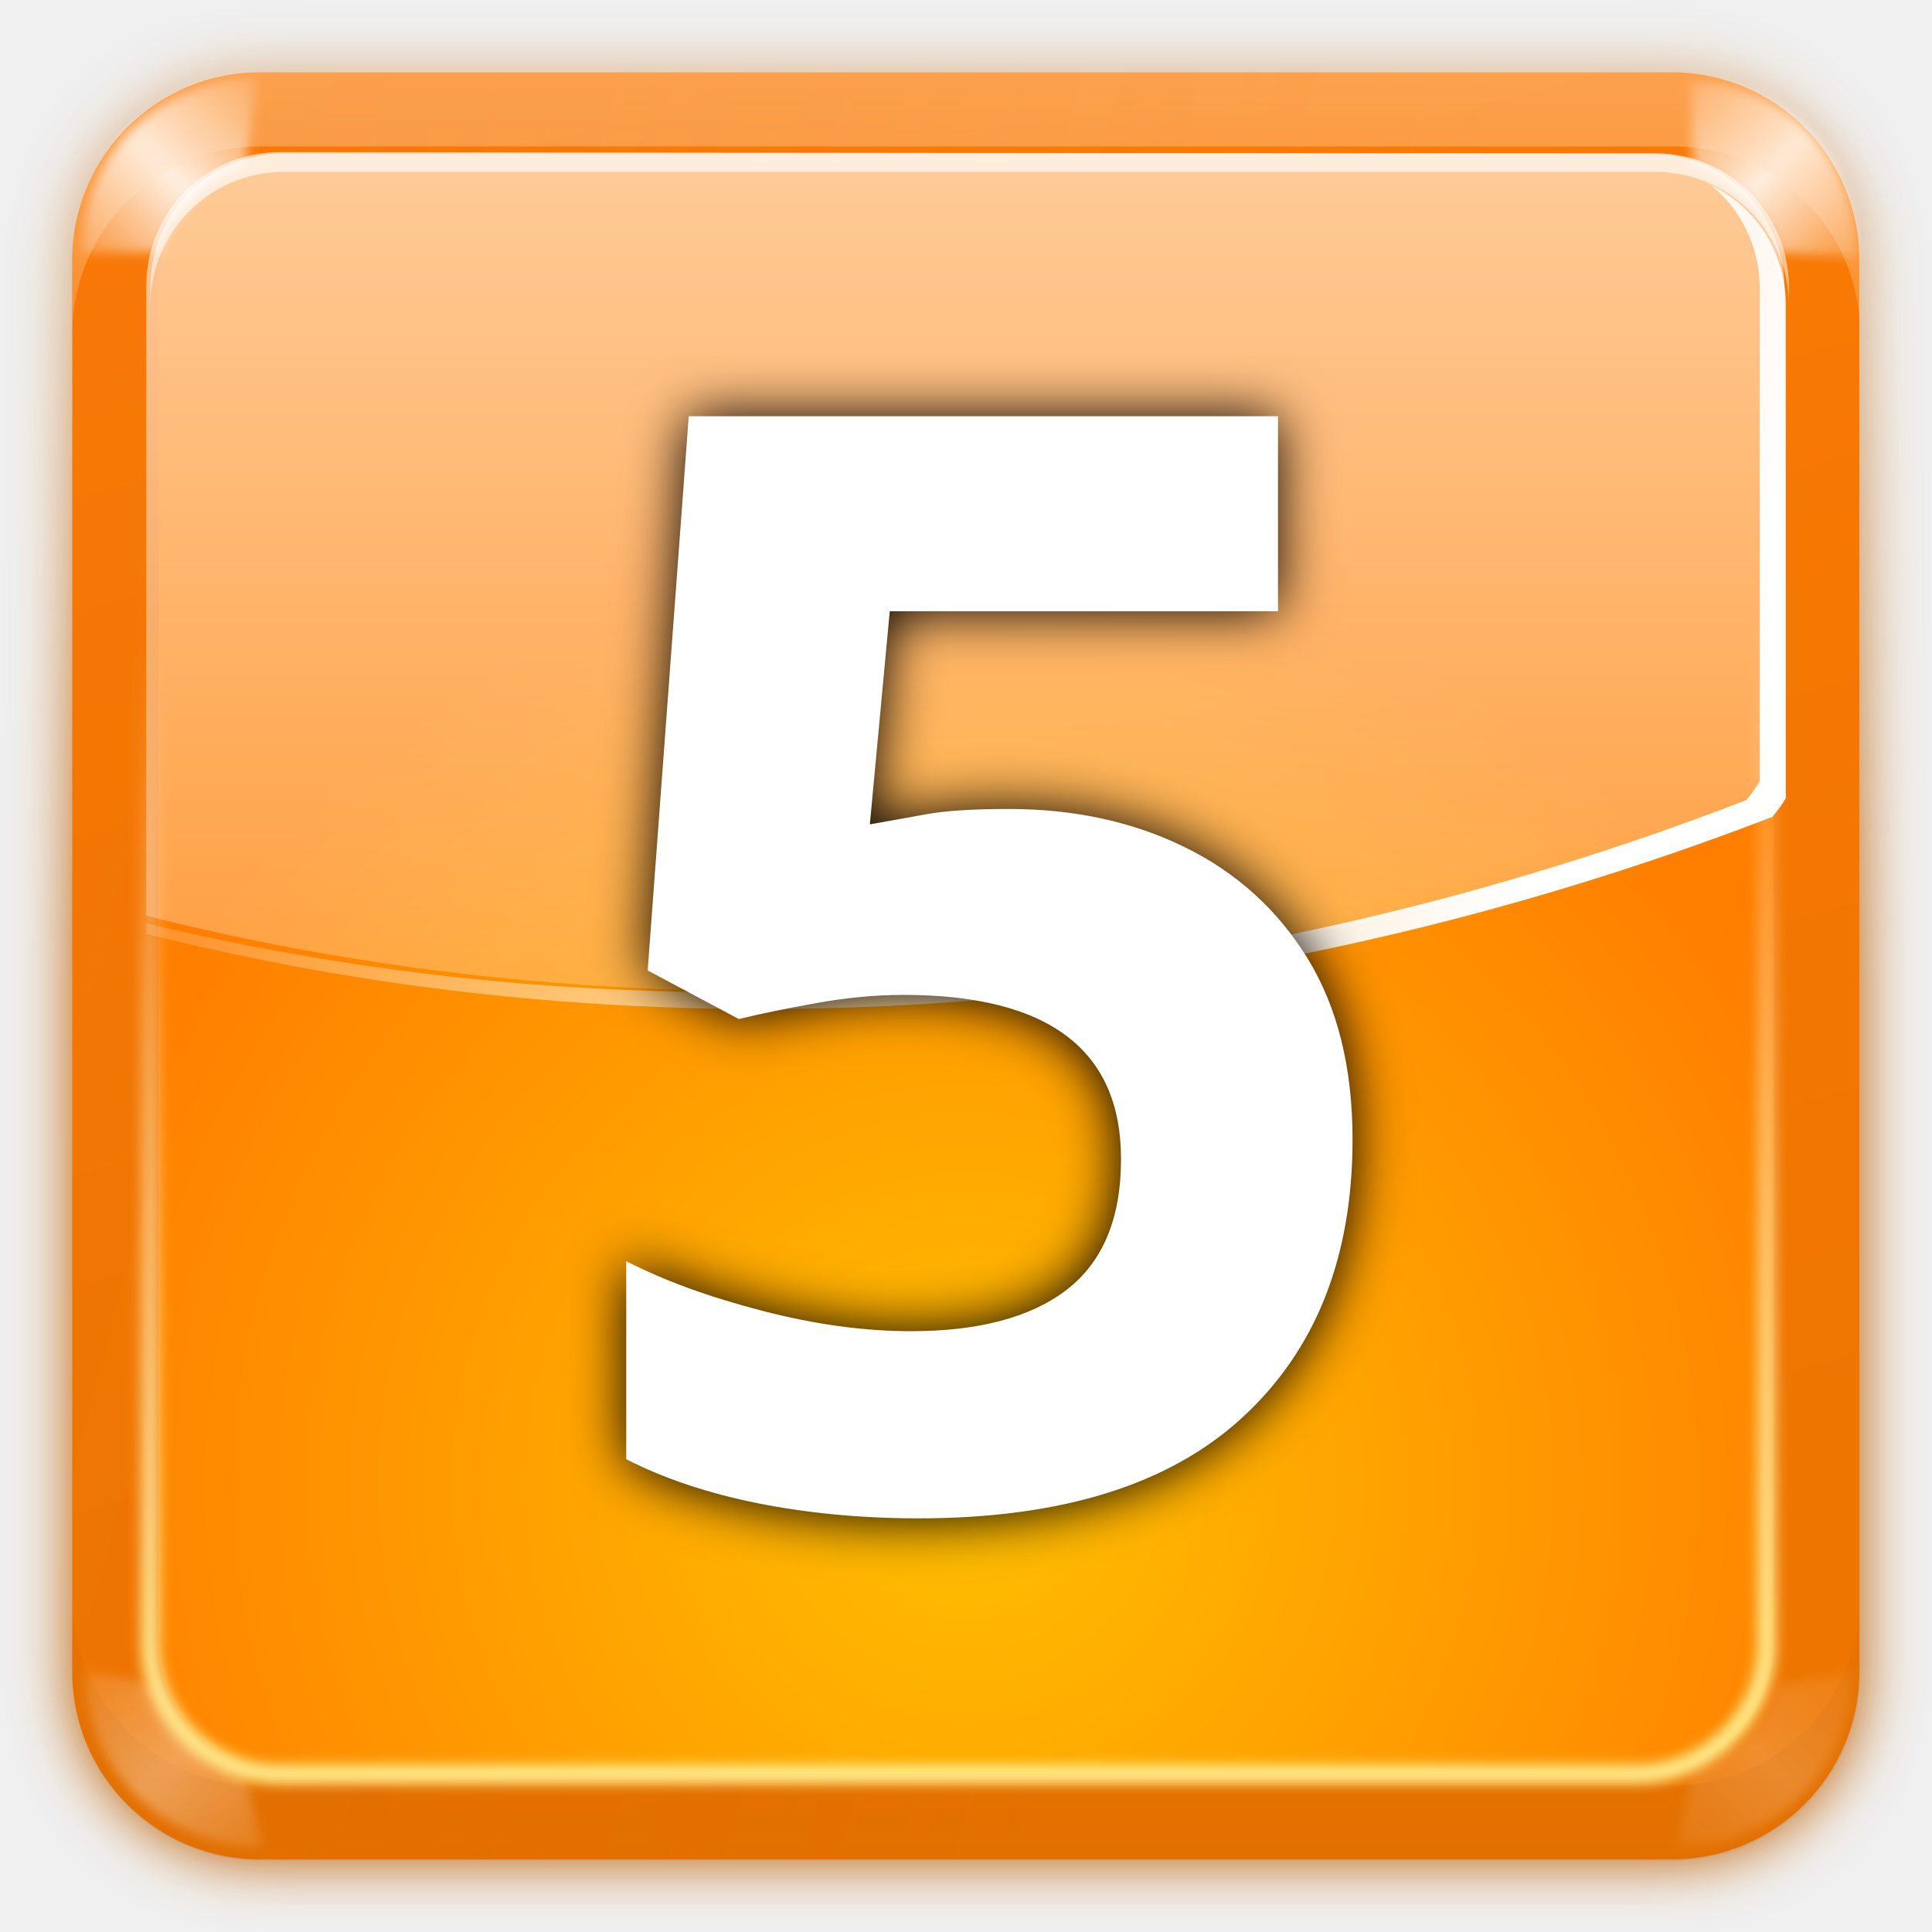
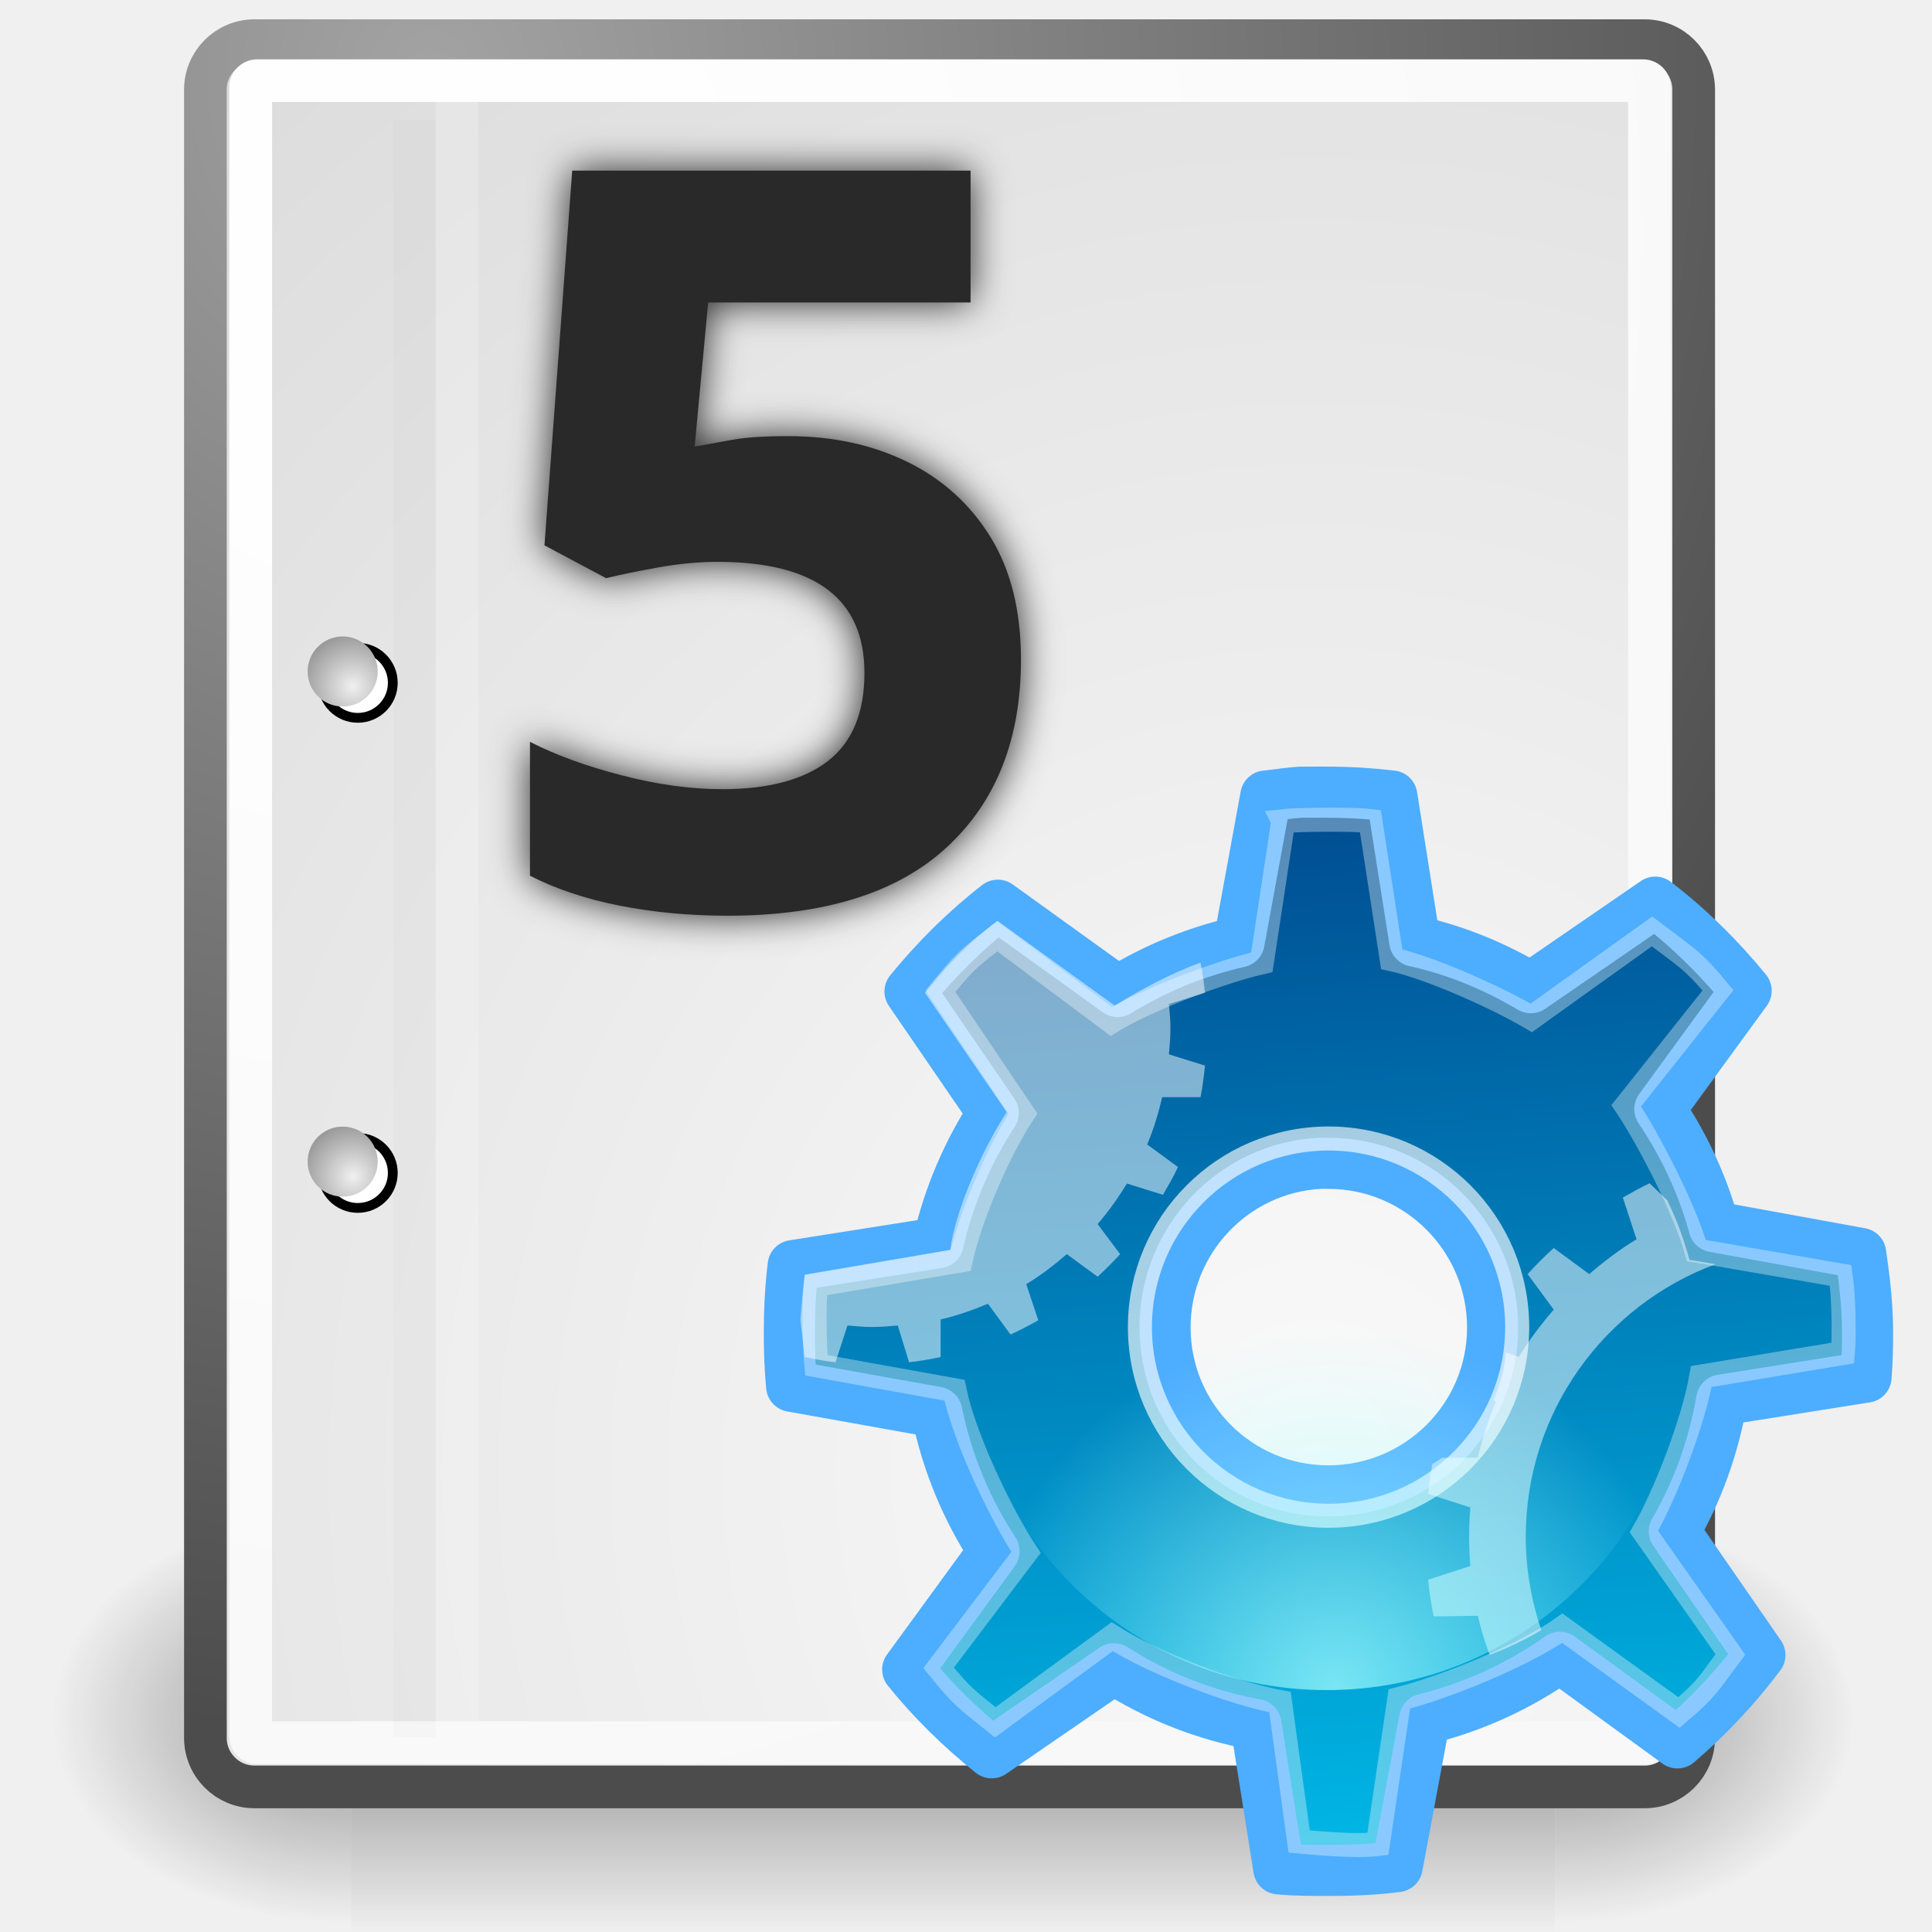
- <svg xmlns="http://www.w3.org/2000/svg" xmlns:xlink="http://www.w3.org/1999/xlink" width="100mm" height="100mm" version="1.1" viewBox="0 0 100 100" id="svg27">
-   <defs id="defs15">
-     <linearGradient id="a">
-       <stop stop-color="#fff" offset="0" id="stop1" />
-       <stop stop-color="#fff" stop-opacity="0" offset="1" id="stop2" />
-     </linearGradient>
-     <linearGradient id="linearGradient3289" x1="60.4" x2="60.4" y1="64.1" y2="-21" gradientTransform="translate(-.39 -3.51)" gradientUnits="userSpaceOnUse" xlink:href="#linearGradient6674" />
-     <linearGradient id="linearGradient6674">
-       <stop stop-color="#bf5e00" offset="0" id="stop3" />
-       <stop stop-color="#bf5e00" stop-opacity="0" offset="1" id="stop4" />
-     </linearGradient>
-     <filter id="filter3319" x="-0.04" y="-0.04" width="1.081" height="1.081">
-       <feGaussianBlur stdDeviation="1.618" id="feGaussianBlur4" />
-     </filter>
-     <linearGradient id="linearGradient6410" x1="39.7" x2="11.5" y1="114" y2="13" gradientTransform="matrix(.964 0 0 .964 -11.7 -11.7)" gradientUnits="userSpaceOnUse">
-       <stop stop-color="#ed7500" offset="0" id="stop5" />
-       <stop stop-color="#ff7b07" offset="1" id="stop6" />
-     </linearGradient>
-     <linearGradient id="linearGradient6680" x1="19.1" x2="80.1" y1="50.6" y2="66.9" gradientTransform="matrix(.964 0 0 .964 -11.7 -11.7)" gradientUnits="userSpaceOnUse" xlink:href="#linearGradient6674" />
-     <radialGradient id="radialGradient9692" cx="-64" cy="91.8" r="50.6" gradientTransform="matrix(.964 0 0 .964 11.7 -11.7)" gradientUnits="userSpaceOnUse">
-       <stop stop-color="#ffbf00" offset="0" id="stop7" />
-       <stop stop-color="#ff7e00" offset="1" id="stop8" />
-     </radialGradient>
-     <linearGradient id="linearGradient2816-2" x1="59.2" x2="59.2" y1="-31.7" y2="98.2" gradientTransform="matrix(.964 0 0 .964 -11.7 -11.7)" gradientUnits="userSpaceOnUse" xlink:href="#a" />
-     <linearGradient id="linearGradient6452" x1="21.5" x2="15.6" y1="21.7" y2="27.6" gradientTransform="translate(-.39 -3.51)" gradientUnits="userSpaceOnUse" spreadMethod="reflect" xlink:href="#a" />
-     <filter id="filter6458" x="-0.076" y="-0.073" width="1.152" height="1.145">
-       <feGaussianBlur stdDeviation=".284" id="feGaussianBlur8" />
-     </filter>
-     <linearGradient id="linearGradient6464" x1="21.5" x2="15.5" y1="21.7" y2="27.7" gradientUnits="userSpaceOnUse" spreadMethod="reflect" xlink:href="#a" />
-     <linearGradient id="linearGradient6637" x1="55.3" x2="55.3" y1="112" y2="74.9" gradientTransform="matrix(.964 0 0 .964 -11.7 -11.7)" gradientUnits="userSpaceOnUse">
-       <stop stop-color="#703700" offset="0" id="stop9" />
-       <stop stop-color="#bf5e00" stop-opacity="0" offset="1" id="stop10" />
-     </linearGradient>
-     <linearGradient id="linearGradient6470" x1="21.5" x2="14.4" y1="21.7" y2="28.9" gradientUnits="userSpaceOnUse" spreadMethod="reflect" xlink:href="#a" />
-     <linearGradient id="linearGradient6649" x1="62" x2="62" y1="15.9" y2="50.7" gradientTransform="matrix(.964 0 0 .964 -11.7 -11.7)" gradientUnits="userSpaceOnUse">
-       <stop stop-color="#ffdfbf" offset="0" id="stop11" />
-       <stop stop-color="#ffdfbf" stop-opacity="0" offset="1" id="stop12" />
-     </linearGradient>
-     <linearGradient id="linearGradient3231" x1="59.5" x2="59.5" y1="8.9" y2="47.2" gradientUnits="userSpaceOnUse" xlink:href="#a" />
-     <linearGradient id="linearGradient3233" x1="93.1" x2="31.6" y1="62.6" y2="23" gradientUnits="userSpaceOnUse" xlink:href="#a" />
-     <linearGradient id="linearGradient3243" x1="-61" x2="-59.4" y1="106" y2="45.6" gradientUnits="userSpaceOnUse">
-       <stop stop-color="#ffeb8b" offset="0" id="stop13" />
-       <stop stop-color="#fff" stop-opacity="0" offset="1" id="stop14" />
-     </linearGradient>
-     <filter id="filter3281" x="-0.015" y="-0.015" width="1.03" height="1.03">
-       <feGaussianBlur stdDeviation=".329" id="feGaussianBlur14" />
-     </filter>
-     <filter id="filter225" x="-0.092" y="-0.063" width="1.183" height="1.127" color-interpolation-filters="sRGB">
-       <feGaussianBlur stdDeviation="1.505" id="feGaussianBlur15" />
-     </filter>
-     <filter style="color-interpolation-filters:sRGB" id="filter1" x="-0.094" y="-0.062" width="1.188" height="1.125">
+ <svg xmlns="http://www.w3.org/2000/svg" xmlns:xlink="http://www.w3.org/1999/xlink" width="100mm" height="100mm" version="1.1" viewBox="0 0 100 100" id="svg36">
+   <defs id="defs22">
+     <filter id="filter1" x="-0.094" y="-0.062" width="1.188" height="1.125" color-interpolation-filters="sRGB">
      <feGaussianBlur stdDeviation="1.452" id="feGaussianBlur1" />
    </filter>
+     <linearGradient id="linearGradient3120">
+       <stop offset="0" id="stop1" />
+       <stop stop-opacity="0" offset="1" id="stop2" />
+     </linearGradient>
+     <linearGradient id="linearGradient6715" x1="303" x2="303" y1="367" y2="610" gradientTransform="matrix(2.77 0 0 1.97 -1892 -873)" gradientUnits="userSpaceOnUse">
+       <stop stop-opacity="0" offset="0" id="stop3" />
+       <stop offset=".5" id="stop4" />
+       <stop stop-opacity="0" offset="1" id="stop5" />
+     </linearGradient>
+     <radialGradient id="radialGradient6717" cx="606" cy="487" r="117" gradientTransform="matrix(2.77 0 0 1.97 -1892 -873)" gradientUnits="userSpaceOnUse" xlink:href="#linearGradient3120" />
+     <radialGradient id="radialGradient6719" cx="606" cy="487" r="117" gradientTransform="matrix(-2.77 0 0 1.97 113 -873)" gradientUnits="userSpaceOnUse" xlink:href="#linearGradient3120" />
+     <radialGradient id="radialGradient15658" cx="34" cy="35.7" r="86.7" gradientTransform="matrix(8.02 0 0 8.69 -14.2 -23.1)" gradientUnits="userSpaceOnUse">
+       <stop stop-color="#fafafa" offset="0" id="stop6" />
+       <stop stop-color="#bbb" offset="1" id="stop7" />
+     </radialGradient>
+     <radialGradient id="radialGradient15656" cx="8.82" cy="3.76" r="37.8" gradientTransform="matrix(8.08 0 0 8.62 13.8 -17.7)" gradientUnits="userSpaceOnUse">
+       <stop stop-color="#a3a3a3" offset="0" id="stop8" />
+       <stop stop-color="#4c4c4c" offset="1" id="stop9" />
+     </radialGradient>
+     <radialGradient id="radialGradient15668" cx="8.14" cy="7.27" r="38.2" gradientTransform="matrix(8.08 0 0 8.62 13.8 -17.7)" gradientUnits="userSpaceOnUse">
+       <stop stop-color="#fff" offset="0" id="stop10" />
+       <stop stop-color="#f8f8f8" offset="1" id="stop11" />
+     </radialGradient>
+     <radialGradient id="radialGradient2283" cx="20.9" cy="115" r="5.26" gradientTransform="matrix(.23 0 0 .23 4.61 3.98)" gradientUnits="userSpaceOnUse">
+       <stop stop-color="#F0F0F0" offset="0" id="stop12" />
+       <stop stop-color="#9a9a9a" offset="1" id="stop13" />
+     </radialGradient>
+     <radialGradient id="radialGradient2285" cx="20.9" cy="64.6" r="5.26" gradientTransform="matrix(.23 0 0 .23 4.61 3.98)" gradientUnits="userSpaceOnUse">
+       <stop stop-color="#F0F0F0" offset="0" id="stop14" />
+       <stop stop-color="#9a9a9a" offset="1" id="stop15" />
+     </radialGradient>
+     <linearGradient id="linearGradient3773" x1="381" x2="400" y1="12.2" y2="296" gradientTransform="matrix(.944 0 0 .944 463 149)" gradientUnits="userSpaceOnUse">
+       <stop stop-color="#004c91" offset="0" id="stop16" />
+       <stop stop-color="#00d7ff" offset="1" id="stop17" />
+     </linearGradient>
+     <linearGradient id="linearGradient3" x1="720" x2="941" y1="264" y2="264" gradientTransform="matrix(3.27 0 0 3.27 764 -250)" gradientUnits="userSpaceOnUse">
+       <stop stop-color="#4dadff" offset="0" id="stop18" />
+       <stop stop-color="#0000c0" offset=".263" id="stop19" />
+       <stop stop-color="#4dadff" offset="1" id="stop20" />
+     </linearGradient>
+     <radialGradient id="radialGradient3970-8-9" cx="393" cy="808" r="16.2" gradientTransform="matrix(4.34 0 0 4.34 -876 -3175)" gradientUnits="userSpaceOnUse">
+       <stop stop-color="#a8ffff" stop-opacity=".718" offset="0" id="stop21" />
+       <stop stop-color="#a8ffff" stop-opacity="0" offset="1" id="stop22" />
+     </radialGradient>
+     <linearGradient id="linearGradient6715-7" y2="609.51" gradientUnits="userSpaceOnUse" x2="302.86" gradientTransform="matrix(2.7744,0,0,1.9697,-1892.2,-872.89)" y1="366.65" x1="302.86">
+       <stop id="stop5050" style="stop-color:black;stop-opacity:0" offset="0" />
+       <stop id="stop5056" style="stop-color:black" offset=".5" />
+       <stop id="stop5052" style="stop-color:black;stop-opacity:0" offset="1" />
+     </linearGradient>
+     <radialGradient id="radialGradient6717-4" xlink:href="#linearGradient3120" gradientUnits="userSpaceOnUse" cy="486.65" cx="605.71" gradientTransform="matrix(2.7744,0,0,1.9697,-1891.6,-872.89)" r="117.14" />
+     <radialGradient id="radialGradient6719-4" xlink:href="#linearGradient3120" gradientUnits="userSpaceOnUse" cy="486.65" cx="605.71" gradientTransform="matrix(-2.7744,0,0,1.9697,112.76,-872.89)" r="117.14" />
+     <radialGradient id="radialGradient15658-7" gradientUnits="userSpaceOnUse" cy="35.737" cx="33.967" gradientTransform="matrix(8.018478,0,0,8.691437,-14.19716,-23.12076)" r="86.708">
+       <stop id="stop260" style="stop-color:#fafafa" offset="0" />
+       <stop id="stop261" style="stop-color:#bbbbbb" offset="1" />
+     </radialGradient>
+     <radialGradient id="radialGradient15656-8" gradientUnits="userSpaceOnUse" cy="3.756" cx="8.824" gradientTransform="matrix(8.083428,0,0,8.622146,13.79977,-17.72398)" r="37.752">
+       <stop id="stop270" style="stop-color:#a3a3a3" offset="0" />
+       <stop id="stop271" style="stop-color:#4c4c4c" offset="1" />
+     </radialGradient>
+     <radialGradient id="radialGradient15668-6" gradientUnits="userSpaceOnUse" cy="7.268" cx="8.144" gradientTransform="matrix(8.083428,0,0,8.622146,13.79977,-17.72398)" r="38.159">
+       <stop id="stop15664" style="stop-color:#ffffff" offset="0" />
+       <stop id="stop15666" style="stop-color:#f8f8f8" offset="1" />
+     </radialGradient>
+     <radialGradient id="radialGradient2283-8" gradientUnits="userSpaceOnUse" cx="20.892" cy="114.57" r="5.256" gradientTransform="matrix(0.2297,0,0,0.2297,4.6135,3.9798)">
+       <stop id="stop15566" style="stop-color:#F0F0F0" offset="0" />
+       <stop id="stop15568" style="stop-color:#9a9a9a" offset="1" />
+     </radialGradient>
+     <radialGradient id="radialGradient2285-8" gradientUnits="userSpaceOnUse" cx="20.892" cy="64.568" r="5.257" gradientTransform="matrix(0.2297,0,0,0.2297,4.6135,3.9798)">
+       <stop id="stop15573" style="stop-color:#F0F0F0" offset="0" />
+       <stop id="stop15575" style="stop-color:#9a9a9a" offset="1" />
+     </radialGradient>
+     <linearGradient id="linearGradient3773-4" y2="296.077" gradientUnits="userSpaceOnUse" x2="399.815" gradientTransform="matrix(0.9435935,0,0,0.9435935,462.7199,149.2096)" y1="12.23" x1="380.808">
+       <stop id="stop53300" style="stop-color:#004c91;stop-opacity:1;" offset="0" />
+       <stop id="stop53302" style="stop-color:#00d7ff;stop-opacity:1;" offset="1" />
+     </linearGradient>
+     <linearGradient xlink:href="#linearGradient14853" id="linearGradient3-3" x1="720.005" y1="264.056" x2="940.927" y2="264.056" gradientUnits="userSpaceOnUse" />
+     <linearGradient id="linearGradient14853" x1="50.01" x2="63.5" y1="99.98" gradientTransform="matrix(3.26869,0,0,3.268851,763.5106,-250.1769)" gradientUnits="userSpaceOnUse">
+       <stop stop-color="#37a3ff" offset="0" id="stop7-1" style="stop-color:#4dadff;stop-opacity:1" />
+       <stop stop-color="#000091" offset=".263" id="stop9-4" style="stop-color:#0000c0;stop-opacity:1" />
+       <stop stop-color="#37a3ff" offset="1" id="stop11-9" style="stop-color:#4dadff;stop-opacity:1" />
+     </linearGradient>
+     <radialGradient id="radialGradient3970-8" cx="393.3" cy="808.2" r="16.25" gradientTransform="matrix(4.340868,0,0,4.341082,-875.5931,-3174.519)" gradientUnits="userSpaceOnUse">
+       <stop stop-color="#a8ffff" stop-opacity=".718" offset="0" id="stop23" />
+       <stop stop-color="#a8ffff" stop-opacity="0" offset="1" id="stop25" />
+     </radialGradient>
  </defs>
-   <rect transform="matrix(.964 0 0 .964 -11.3 -8.29)" x="15.6" y="12.5" width="96" height="96" rx="10.1" fill="url(#linearGradient3289)" filter="url(#filter3319)" id="rect15" />
-   <g stroke-width=".964" id="g18">
-     <rect x="3.74" y="3.74" width="92.5" height="92.5" rx="9.71" fill="url(#linearGradient6410)" id="rect16" />
-     <rect x="3.74" y="3.74" width="92.5" height="92.5" rx="9.71" fill="url(#linearGradient6680)" opacity=".083" id="rect17" />
-     <rect transform="scale(-1,1)" x="-91.8" y="8.19" width="83.6" height="83.6" rx="6.75" fill="url(#radialGradient9692)" id="rect18" />
-     <path d="m14.5 7.87c-3.85 0-6.93 3.08-6.93 6.93v32.6c27.9 7.04 57.4 4.22 84.1-6.05 0.272-0.321 0.506-0.648 0.693-0.964v-25.5c0-3.85-3.08-6.93-6.93-6.93z" fill="url(#linearGradient2816-2)" id="path18" />
+   <g id="g4" transform="matrix(0.2645833,0,0,0.2645833,-0.1980492,0.1675148)">
+     <g id="g6707" transform="matrix(0.1757739,0,0,0.1742128,343.5451,320.446)">
+       <rect id="rect6709" style="color:#000000;opacity:0.402;fill:url(#linearGradient6715-7)" height="478.36" width="1339.6" y="-150.7" x="-1559.3" />
+       <path id="path6711" style="color:#000000;opacity:0.402;fill:url(#radialGradient6717-4)" d="m -219.62,-150.68 v 478.33 c 142.88,0.9 345.4,-107.17 345.4,-239.2 0,-132.02 -159.44,-239.13 -345.4,-239.13 z" />
+       <path id="path6713" style="color:#000000;opacity:0.402;fill:url(#radialGradient6719-4)" d="m -1559.3,-150.68 v 478.33 c -142.8,0.9 -345.4,-107.17 -345.4,-239.2 0,-132.02 159.5,-239.13 345.4,-239.13 z" />
+     </g>
+     <rect id="rect15391" style="color:#000000;display:block;fill:url(#radialGradient15658-7);stroke:url(#radialGradient15656-8);stroke-width:8.348;stroke-linecap:round;stroke-linejoin:round" ry="9.592" height="341.613" width="291.148" y="7.321" x="40.932" />
+     <rect id="rect15660" style="color:#000000;display:block;fill:none;stroke:url(#radialGradient15668-6);stroke-width:8.348;stroke-linecap:round;stroke-linejoin:round" rx="1.244" ry="1.244" height="325.134" width="273.625" y="15.147" x="49.802" />
+     <g id="g2270" transform="matrix(8.348321,0,0,8.348321,-8.800392,-23.4379)">
+       <g id="g1440" style="fill:#ffffff;stroke:#000000" transform="matrix(0.2297,0,0,0.2297,4.9671,4.245)">
+         <path id="path1448" d="m 23.428,113.07 c 0,1.97 -1.6,3.57 -3.573,3.57 -1.974,0 -3.573,-1.6 -3.573,-3.57 0,-1.97 1.6,-3.57 3.573,-3.57 1.973,0 3.573,1.6 3.573,3.57 z" />
+         <path id="path1456" d="m 23.428,63.07 c 0,1.973 -1.6,3.573 -3.573,3.573 -1.974,0 -3.573,-1.6 -3.573,-3.573 0,-1.974 1.6,-3.573 3.573,-3.573 1.973,0 3.573,1.6 3.573,3.573 z" />
+       </g>
+       <path id="path15570" style="fill:url(#radialGradient2283-8)" d="m 9.995,29.952 c 0,0.454 -0.367,0.821 -0.821,0.821 -0.454,0 -0.821,-0.368 -0.821,-0.821 0,-0.453 0.367,-0.82 0.821,-0.82 0.453,0 0.821,0.367 0.821,0.82 z" />
+       <path id="path15577" style="fill:url(#radialGradient2285-8)" d="m 9.995,18.467 c 0,0.453 -0.367,0.821 -0.821,0.821 -0.454,0 -0.821,-0.368 -0.821,-0.821 0,-0.453 0.367,-0.821 0.821,-0.821 0.453,0 0.821,0.368 0.821,0.821 z" />
+     </g>
+     <path id="path15672" style="fill:none;stroke:#000000;stroke-width:8.253;stroke-opacity:0.018" d="M 81.859,22.747 V 339.207" />
+     <path id="path15674" style="fill:none;stroke:#ffffff;stroke-width:8.348;stroke-opacity:0.205" d="M 90.157,18.792 V 336.178" />
+     <g id="g3" transform="translate(-569.8359,-4.261593)">
+       <path id="path3243" style="color:#000000;fill:url(#linearGradient3773-4);stroke:url(#linearGradient3-3);stroke-width:10;stroke-linecap:round;stroke-linejoin:round;stroke-dasharray:none" d="m 824.942,158.605 c -2.229,0.152 -4.392,0.497 -6.573,0.747 h -0.15 l -5.229,28.532 c -8.52,1.941 -16.537,5.234 -23.75,9.71 L 765.786,180.713 c -6.341,4.922 -12.109,10.663 -17.179,16.88 l 16.282,23.753 c -4.944,7.551 -8.661,16.18 -10.755,25.245 v 0.146 l -28.382,4.481 c -0.519,4.241 -0.747,8.619 -0.747,12.996 0,3.583 0.099,7.119 0.448,10.608 l 28.382,5.078 c 2.019,9.855 5.853,19.062 11.203,27.187 l -16.88,23.153 c 4.834,6.004 10.415,11.468 16.432,16.283 l 23.902,-16.429 c 8.351,5.327 17.675,9.065 27.784,10.904 l 4.481,28.231 c 3.183,0.292 6.451,0.301 9.71,0.301 4.603,0 9,-0.174 13.443,-0.748 l 5.379,-28.833 c 9.597,-2.384 18.61,-6.531 26.439,-12.098 l 23.007,16.73 c 5.962,-5.073 11.421,-10.909 16.133,-17.176 l -16.73,-24.201 c 4.528,-7.824 7.669,-16.457 9.258,-25.692 l 28.235,-4.481 c 0.244,-2.948 0.296,-5.802 0.296,-8.816 0,-5.229 -0.607,-10.358 -1.345,-15.385 l -28.677,-5.229 c -2.248,-8.299 -5.939,-16.043 -10.608,-23.002 l 16.88,-23.155 c -5.233,-6.398 -11.2,-12.31 -17.778,-17.328 l -24.347,16.73 c -6.997,-4.139 -14.529,-7.314 -22.706,-9.112 l -4.481,-28.382 c -4.081,-0.48 -8.191,-0.747 -12.399,-0.747 -1.138,0 -2.309,-0.036 -3.437,0 -0.55,0.017 -1.091,-0.032 -1.641,0 -0.15,0.009 -0.301,-0.01 -0.447,0 z m 3.884,72.599 c 0.545,-0.028 1.086,0 1.641,0 17.684,0 32.115,14.435 32.115,32.119 0,17.679 -14.43,31.964 -32.115,31.964 -17.684,0 -31.969,-14.285 -31.969,-31.964 0,-17.129 13.41,-31.259 30.328,-32.119 z" />
+       <circle id="path3283" style="color:#000000;opacity:0.648;fill:none;stroke:#ffffff;stroke-width:4.702" cx="830.486" cy="263.252" r="36.901" />
+       <path id="path3285" style="color:#000000;opacity:0.347;fill:none;stroke:#ffffff;stroke-width:4.702" d="m 821.631,164.253 -4.199,27.624 c -7.989,1.819 -22.682,7.383 -29.439,11.579 l -22.334,-16.67 c -5.943,4.614 -6.35,4.927 -11.102,10.754 l 16.147,23.948 c -4.631,7.081 -10.2,19.701 -12.198,28.72 l -28.296,4.768 c -0.487,3.973 -0.253,12.479 0.075,15.747 l 27.028,4.871 c 1.892,9.239 8.971,24.107 13.988,31.724 l -17.092,22.584 c 4.531,5.624 5.438,6.141 11.078,10.655 l 22.852,-16.744 c 7.833,4.994 23.374,11.068 32.848,12.794 l 3.747,27.276 c 2.986,0.273 11.233,1.034 15.399,0.498 l 4.199,-28.395 c 8.995,-2.238 24.54,-8.619 31.875,-13.838 l 22.833,16.495 c 5.591,-4.758 5.642,-5.473 10.058,-11.351 l -16.918,-24.046 c 4.246,-7.335 9.738,-21.681 11.228,-30.337 l 27.699,-4.594 c 0.23,-2.765 0.245,-10.462 -0.447,-15.178 l -28.221,-4.867 c -2.106,-7.782 -9.338,-21.798 -13.716,-28.325 l 17.938,-22.58 c -4.904,-5.998 -6.729,-6.821 -12.893,-11.525 l -23.623,16.919 c -6.559,-3.88 -19.64,-9.794 -27.304,-11.479 l -4.171,-27.028 c -3.827,-0.45 -14.858,-0.25 -17.04,0 z" />
+       <path id="path3767" style="color:#000000;opacity:0.5;fill:#ffffff;stroke-width:4.702" d="m 765.711,183.759 c -6.34,4.922 -9.11,7.875 -14.179,14.092 l 15.998,23.344 c -4.944,7.518 -10.149,19.593 -11.038,26.938 l -28.506,4.909 c -0.324,2.647 -0.817,8.713 -0.817,8.713 l 0.831,7.345 c 2.011,0.418 3.951,0.804 6.025,1.03 l 2.351,-7.199 c 1.617,0.132 3.195,0.292 4.849,0.292 1.651,0 3.378,-0.16 4.996,-0.292 l 2.204,7.199 c 2.075,-0.226 4.16,-0.611 6.171,-1.03 v -7.345 c 3.224,-0.752 6.263,-1.824 9.257,-3.084 l 4.41,6.023 c 1.89,-0.856 3.644,-1.768 5.435,-2.793 l -2.351,-7.053 c 2.807,-1.702 5.464,-3.738 7.932,-5.877 l 6.028,4.41 c 1.528,-1.396 3.014,-2.878 4.406,-4.41 l -4.406,-5.877 c 2.135,-2.473 4.025,-5.125 5.727,-7.932 l 7.053,2.201 c 1.025,-1.791 2.088,-3.545 2.939,-5.435 l -6.023,-4.406 c 1.265,-2.995 2.186,-6.033 2.939,-9.258 h 7.495 c 0.414,-2.012 0.654,-4.095 0.879,-6.174 l -7.053,-2.201 c 0.136,-1.617 0.296,-3.348 0.296,-4.998 0,-1.65 -0.16,-3.23 -0.296,-4.849 l 7.053,-2.204 c -0.212,-1.974 -0.494,-3.959 -0.879,-5.877 -5.398,1.877 -12.004,5.422 -16.781,8.386 z" />
+       <path id="path3770" style="color:#000000;opacity:0.5;fill:#ffffff;stroke-width:4.702" d="m 893.294,235.109 c -1.806,0.851 -3.512,1.815 -5.238,2.798 l 2.68,8.158 c -3.277,1.984 -6.371,4.326 -9.254,6.818 l -6.94,-5.111 c -1.787,1.627 -3.489,3.324 -5.111,5.111 l 5.111,6.94 c -2.492,2.882 -4.829,5.976 -6.818,9.254 l -2.558,-0.851 c -0.221,3.291 -1.11,6.399 -2.436,9.254 l 0.489,0.362 c -1.472,3.494 -2.657,7.199 -3.531,10.96 h -6.94 c -0.639,0.4 -1.27,0.87 -1.947,1.218 -0.367,1.951 -0.635,3.842 -0.851,5.84 l 8.275,2.68 c -0.155,1.885 -0.24,3.795 -0.24,5.722 0,1.928 0.085,3.837 0.24,5.722 l -8.275,2.68 c 0.263,2.417 0.611,4.834 1.096,7.18 l 8.642,-0.122 c 0.602,2.586 1.425,5.21 2.313,7.674 3.503,-1.354 6.931,-2.962 10.105,-4.871 -1.933,-5.718 -3.042,-11.891 -3.042,-18.262 0,-24.441 15.479,-45.313 37.132,-53.325 l -5.111,-0.851 c -1.049,-3.87 -2.407,-7.66 -4.142,-11.205 -0.047,-0.103 -0.066,-0.259 -0.118,-0.362 l -0.244,-0.244 z" />
+       <ellipse cx="830.138" cy="263.714" fill="url(#radialGradient3970-8)" stroke-width="4.341" id="ellipse39" style="fill:url(#radialGradient3970-8)" rx="70.541" ry="70.545" />
+     </g>
  </g>
-   <path transform="matrix(.964 0 0 .964 -11.3 -8.29)" d="m25.5 12.8c-4.69 0-9.4 3.57-9.4 9.4l4.27-0.059c0.452-2.13 2.85-4.27 4.53-4.6z" fill="url(#linearGradient6452)" filter="url(#filter6458)" opacity=".888" id="path19" />
-   <path transform="matrix(-.964 0 0 .964 112 -11.7)" d="m25.4 16.5c-4.69 0-8.97 3.66-8.97 9.48l4.35-0.315c0.452-2.13 2.85-4.27 4.53-4.6z" fill="url(#linearGradient6464)" filter="url(#filter6458)" opacity=".869" id="path20" />
-   <path d="m3.74 82.7v3.88c0 5.38 4.34 9.72 9.72 9.72h73.1c5.38 0 9.72-4.34 9.72-9.72v-3.88c0 5.38-4.34 9.72-9.72 9.72h-73.1c-5.38 0-9.72-4.34-9.72-9.72z" fill="url(#linearGradient6637)" opacity=".083" stroke-width=".964" id="path21" />
-   <path transform="matrix(.964 0 0 -.964 -11.7 112)" d="m26.2 17c-4.69 0-9.48 3.66-9.48 9.48l4.01-0.825c0.452-2.13 2.85-4.27 4.53-4.6z" fill="url(#linearGradient6470)" filter="url(#filter6458)" opacity=".326" id="path22" />
-   <path transform="matrix(-.964 0 0 -.964 112 112)" d="m26.2 17c-4.69 0-9.48 3.66-9.48 9.48l4.01-0.825c0.452-2.13 2.85-4.27 4.53-4.6z" fill="url(#linearGradient6470)" filter="url(#filter6458)" opacity=".176" id="path23" />
-   <path d="m3.74 17.3v-3.88c0-5.38 4.34-9.72 9.72-9.72h73.1c5.38 0 9.72 4.34 9.72 9.72v3.88c0-5.38-4.34-9.72-9.72-9.72h-73.1c-5.38 0-9.72 4.34-9.72 9.72z" fill="url(#linearGradient6649)" opacity=".389" stroke-width=".964" id="path24" />
-   <g transform="matrix(.964 0 0 .964 -11.7 -12.6)" id="g26">
-     <path d="m27.4 21.3c-3.99 0-7.19 3.2-7.19 7.19v1c0-3.99 3.2-7.19 7.19-7.19h73.6c3.99 0 7.19 3.2 7.19 7.19v-1c0-3.99-3.2-7.19-7.19-7.19z" fill="url(#linearGradient3231)" id="path25" />
-     <path d="m104 23c1.6 1.32 2.62 3.29 2.62 5.53v26.5c-0.193 0.328-0.437 0.667-0.719 1-27.2 10.5-57.3 13.5-85.9 6.62v0.562c29 7.31 59.6 4.38 87.3-6.28 0.282-0.333 0.525-0.672 0.719-1v-26.5c0-2.85-1.64-5.27-4.03-6.44z" fill="url(#linearGradient3233)" id="path26" />
+   <g transform="matrix(.676 0 0 .676 5.52 -5.73)" fill="#292929" font-family="Ubuntu" font-size="78.8px" font-weight="bold" stroke-width=".492" id="g36">
+     <text x="28.554" y="77.809" filter="url(#filter1)" style="font-variant-caps:normal;font-variant-east-asian:normal;font-variant-ligatures:normal;font-variant-numeric:normal;line-height:1.25" xml:space="preserve" id="text35">
+       <tspan x="28.554" y="77.809" fill="#292929" font-family="Ubuntu" font-size="78.8px" font-weight="bold" stroke-width=".492" style="font-variant-caps:normal;font-variant-east-asian:normal;font-variant-ligatures:normal;font-variant-numeric:normal" id="tspan35">5</tspan>
+     </text>
+     <text x="28.554" y="77.809" style="font-variant-caps:normal;font-variant-east-asian:normal;font-variant-ligatures:normal;font-variant-numeric:normal;line-height:1.25" xml:space="preserve" id="text36">
+       <tspan x="28.554" y="77.809" fill="#292929" font-family="Ubuntu" font-size="78.8px" font-weight="bold" stroke-width=".492" style="font-variant-caps:normal;font-variant-east-asian:normal;font-variant-ligatures:normal;font-variant-numeric:normal" id="tspan36">5</tspan>
+     </text>
  </g>
-   <rect transform="matrix(-.964 0 0 .964 -11.7 -11.7)" x="-107" y="20.6" width="86.8" height="86.8" rx="7" fill="none" filter="url(#filter3281)" stroke="url(#linearGradient3243)" stroke-linecap="round" stroke-linejoin="round" id="rect26" />
-   <text x="28.554" y="77.809" fill="#ffffff" font-family="Ubuntu" font-size="78.8px" font-weight="bold" stroke-width="0.492" style="line-height:1.25;font-variant-ligatures:normal;font-variant-caps:normal;font-variant-numeric:normal;font-variant-east-asian:normal;fill:#000000;fill-opacity:1;filter:url(#filter1)" xml:space="preserve" id="text1">
-     <tspan x="28.554" y="77.809" fill="#ffffff" font-family="Ubuntu" font-size="78.8px" font-weight="bold" stroke-width="0.492" style="font-variant-ligatures:normal;font-variant-caps:normal;font-variant-numeric:normal;font-variant-east-asian:normal;fill:#000000;fill-opacity:1" id="tspan1">5</tspan>
-   </text>
-   <text x="28.554" y="77.809" fill="#ffffff" font-family="Ubuntu" font-size="78.8px" font-weight="bold" stroke-width="0.492" style="line-height:1.25;font-variant-ligatures:normal;font-variant-caps:normal;font-variant-numeric:normal;font-variant-east-asian:normal" xml:space="preserve" id="text27">
-     <tspan x="28.554" y="77.809" fill="#ffffff" font-family="Ubuntu" font-size="78.8px" font-weight="bold" stroke-width="0.492" style="font-variant-ligatures:normal;font-variant-caps:normal;font-variant-numeric:normal;font-variant-east-asian:normal" id="tspan27">5</tspan>
-   </text>
</svg>
